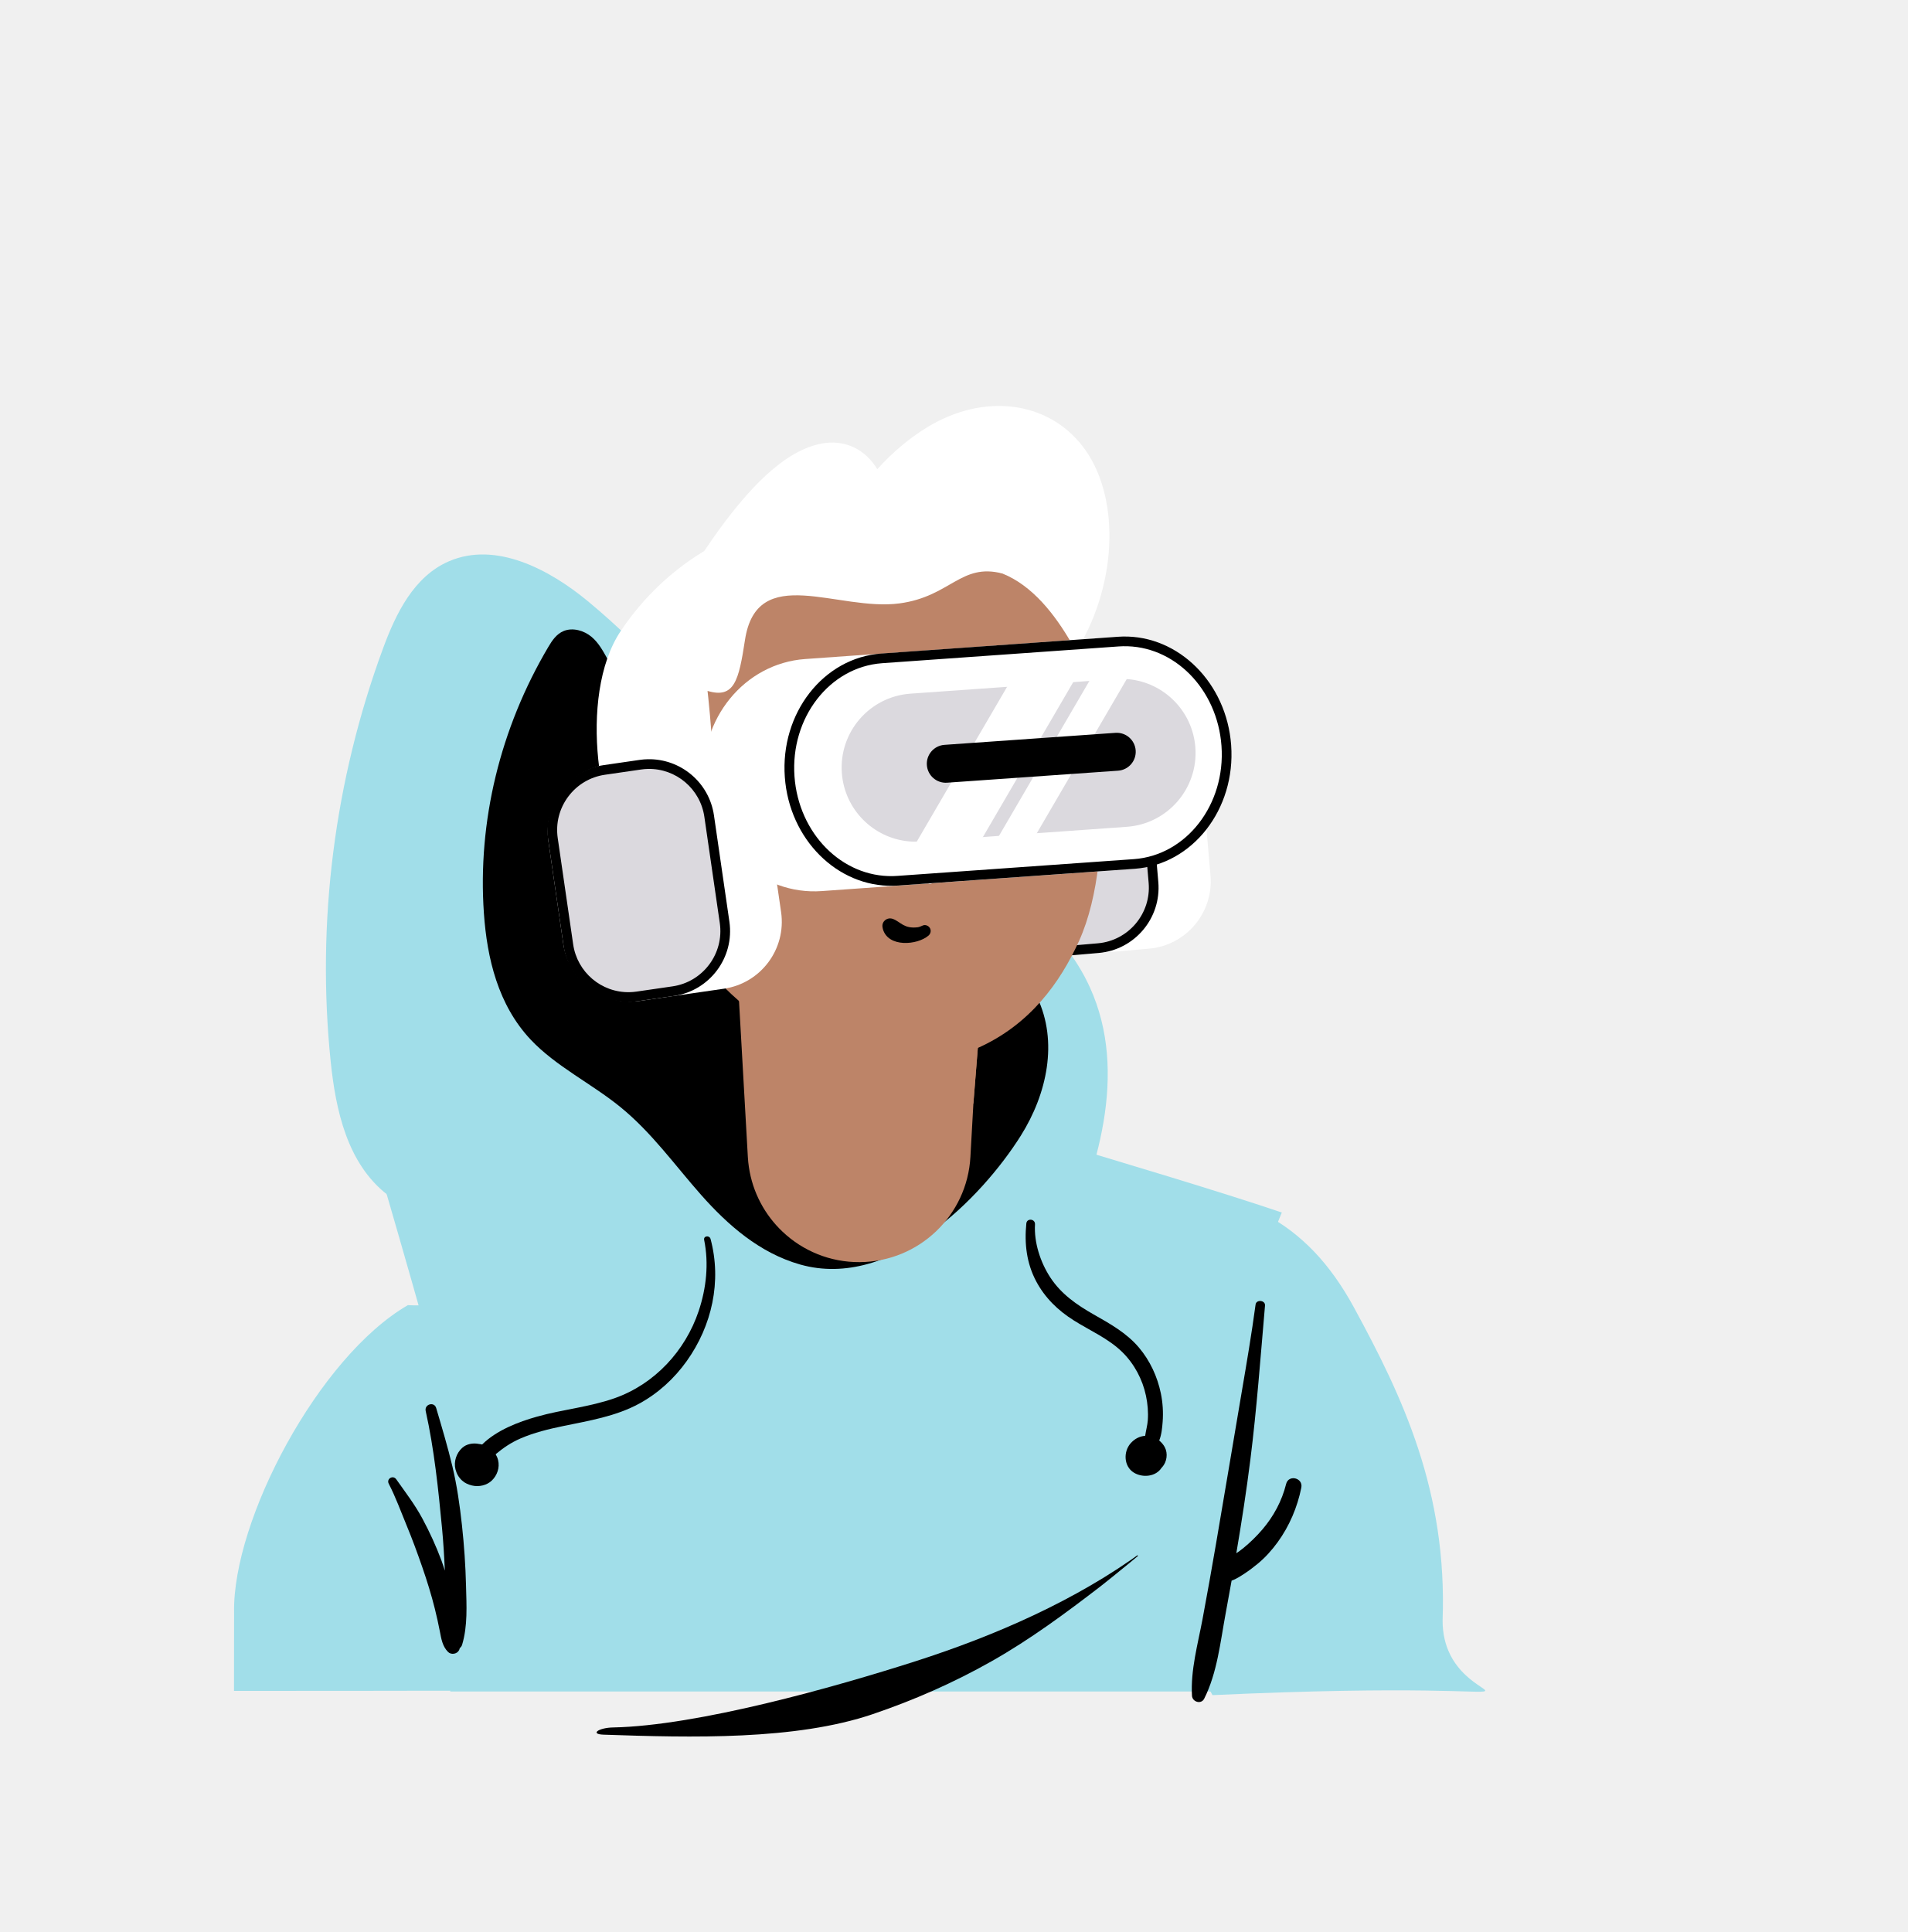
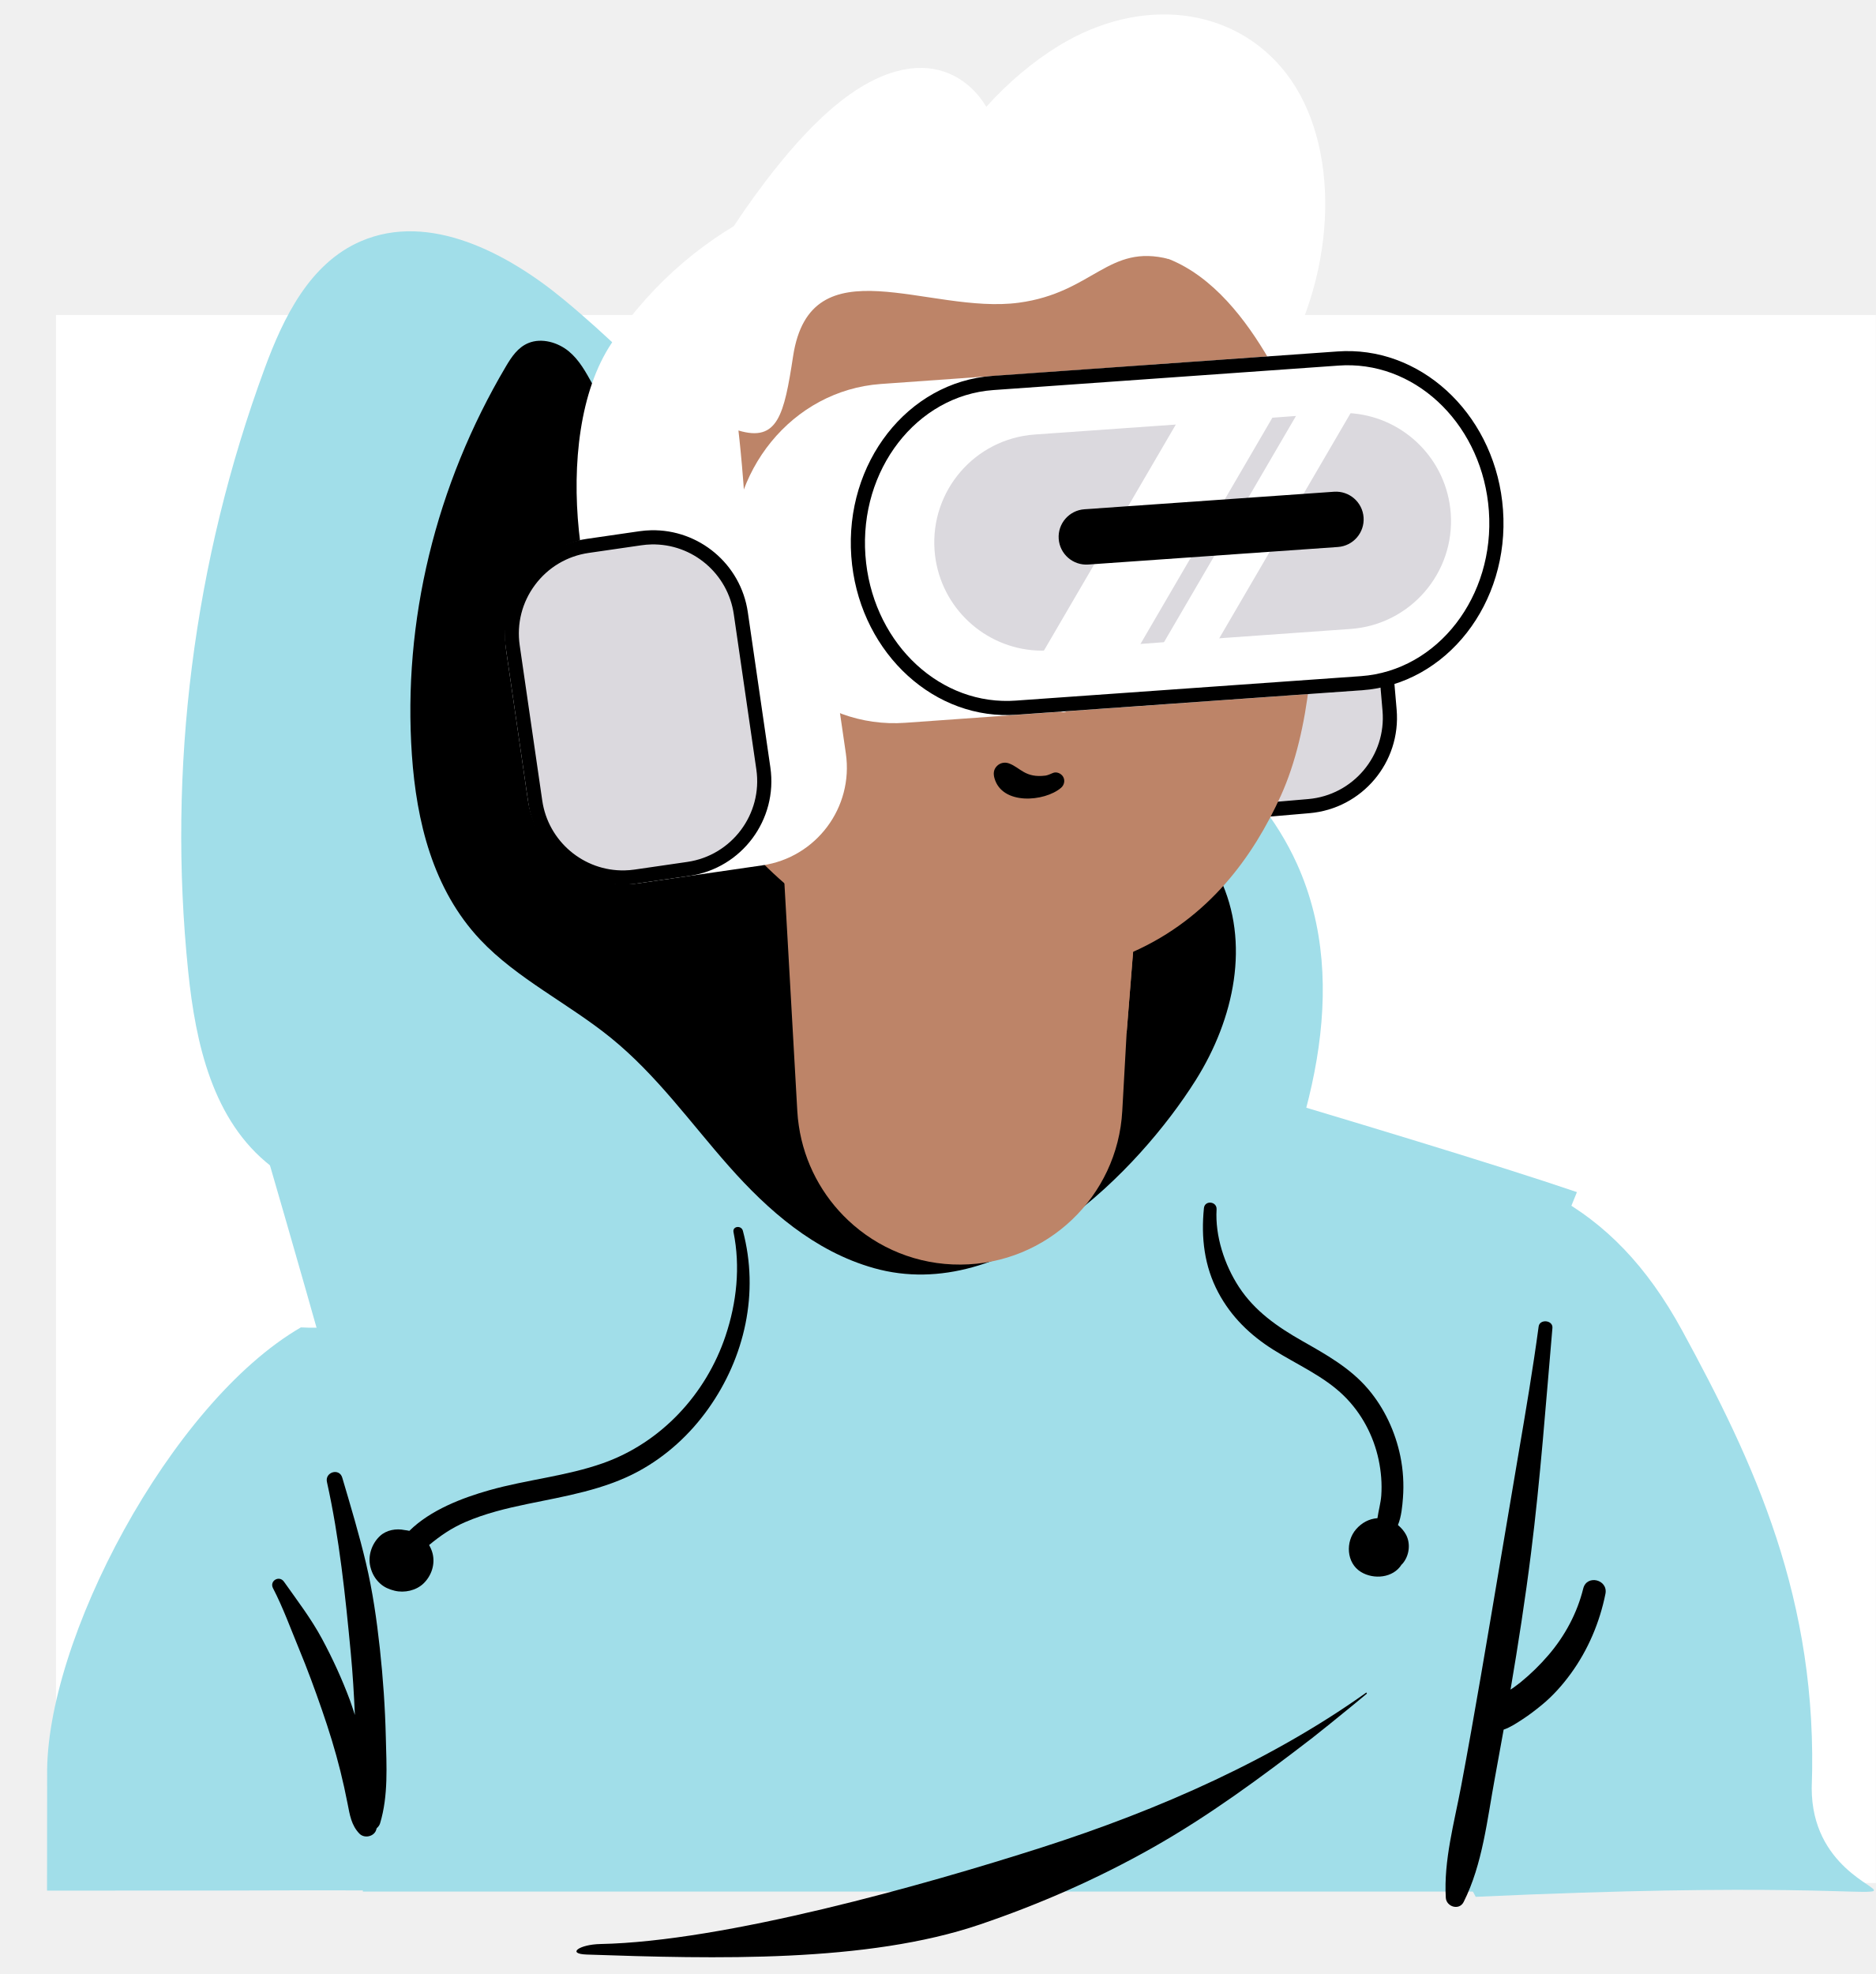
- <svg xmlns="http://www.w3.org/2000/svg" width="398" height="403" viewBox="0 0 398 403" fill="none">
-   <path d="M220.823 262.015C229.073 244.297 235.39 223.707 227.369 206.001C221.651 193.379 209.526 184.489 196.947 177.798C184.367 171.108 170.792 166 159.12 157.956C145.604 148.645 135.23 135.813 122.626 125.405C114.573 118.755 103.44 112.871 93.673 117.069C86.323 120.228 82.577 127.994 79.902 135.249C69.75 162.792 65.993 192.425 68.978 221.398C70.034 231.647 72.46 242.737 80.811 249.213C87.262 254.215 95.949 255.437 104.031 257.346C122.58 261.728 139.888 270.689 153.822 283.123L220.823 262.015Z" fill="#A1DEE9" />
-   <path d="M178.973 226.254C178.973 226.254 133.141 234.626 80.374 248.111C80.374 248.111 97.604 307.193 97.706 311.944C97.808 316.695 93.92 352.838 93.92 352.838C93.92 352.838 191.92 352.838 260.92 352.838C260.92 352.838 244.145 314.311 244.837 310.359C245.529 306.407 267.379 252.919 267.379 252.919C244.659 245.166 178.973 226.254 178.973 226.254Z" fill="#A1DEE9" />
-   <path d="M48.828 336.374C48.481 317.152 66.408 283.068 85.078 272.244C107.611 273.488 134.377 249.904 134.377 249.904C158.279 234.47 175.705 242.81 196.576 252.799L196.746 252.88L150.509 352.659L97.237 352.683C97.237 352.683 87.276 352.645 74.812 352.694L48.812 352.706L48.828 336.374Z" fill="#A1DEE9" />
-   <path d="M238.621 323.447C224.49 333.827 207.558 341.208 190.921 346.541C174.108 351.93 145.546 359.985 127.865 360.335C124.853 360.394 122.989 361.739 125.92 361.838C144.267 362.466 165.92 363.033 182.064 357.553C190.632 354.644 198.937 350.997 206.814 346.541C214.869 341.983 222.248 336.528 229.572 330.893C231.322 329.55 240.432 322.119 238.621 323.447Z" fill="black" />
-   <path d="M212.916 236.928C218.435 228.156 220.748 217.272 216.36 208.062C213.009 201.029 206.171 195.722 198.762 191.8C191.353 187.879 183.237 185.115 175.584 181.579C154.58 171.874 137.215 156.191 126.704 137.429C125.777 135.777 124.87 134.06 123.345 132.802C121.821 131.543 119.496 130.844 117.592 131.62C116.069 132.242 115.162 133.623 114.384 134.937C104.316 151.947 99.611 171.382 100.939 190.49C101.592 199.886 103.896 209.623 110.69 216.85C115.922 222.413 123.338 225.99 129.366 230.884C135.95 236.23 140.745 243.031 146.255 249.252C151.764 255.473 158.412 261.371 166.943 263.777C185.966 269.136 204.8 249.823 212.916 236.928Z" fill="black" />
-   <path d="M239.659 197.884L222.026 199.402C214.264 200.071 207.429 194.32 206.762 186.558L204.914 165.092C204.245 157.33 209.996 150.495 217.758 149.828L235.391 148.31C243.153 147.641 249.989 153.392 250.655 161.154L252.503 182.62C253.172 190.382 247.421 197.215 239.659 197.884Z" fill="white" />
-   <path d="M220.682 198.474C214.034 198.617 208.379 193.532 207.807 186.898L205.884 164.573C205.595 161.204 206.632 157.923 208.813 155.334C210.992 152.745 214.046 151.161 217.416 150.87L224.99 150.217C225.267 150.193 225.542 150.179 225.815 150.173C232.465 150.03 238.12 155.115 238.692 161.749L240.613 184.071C241.212 191.029 236.041 197.176 229.083 197.775L221.509 198.428C221.234 198.454 220.957 198.468 220.682 198.474Z" fill="#DBD9DE" />
-   <path d="M225.839 151.187C231.957 151.055 237.16 155.734 237.684 161.838L239.605 184.16C240.155 190.56 235.397 196.216 228.994 196.769L221.42 197.422C221.166 197.443 220.911 197.457 220.658 197.462C214.542 197.594 209.337 192.915 208.813 186.811L206.892 164.485C206.625 161.384 207.583 158.366 209.586 155.985C211.589 153.604 214.401 152.145 217.503 151.878L225.077 151.225C225.331 151.206 225.586 151.192 225.839 151.187ZM225.793 149.164C225.498 149.17 225.201 149.187 224.902 149.211L217.328 149.864C209.802 150.511 204.229 157.136 204.876 164.66L206.797 186.986C207.418 194.213 213.552 199.639 220.702 199.485C220.997 199.479 221.296 199.462 221.595 199.438L229.169 198.785C236.695 198.138 242.268 191.513 241.621 183.987L239.7 161.665C239.079 154.438 232.945 149.01 225.793 149.164Z" fill="black" />
-   <path d="M206.183 190.531L204.725 208.969L203.963 218.6L203.048 230.172L202.425 241.308C201.761 253.566 191.644 263.201 179.339 263.271C173.155 263.317 167.476 260.919 163.274 256.955C159.579 253.478 156.998 248.771 156.216 243.443C156.114 242.755 156.034 242.046 155.998 241.334L154.157 208.805L152.278 175.502L171.966 180.985L206.183 190.531Z" fill="#BD8468" />
-   <path d="M205.054 205.222L203.046 230.177C177.055 238.151 160.21 225.428 157.236 210.52C167.664 208.167 201.116 203.094 205.054 205.222Z" fill="#BD8468" />
-   <path d="M225.839 93.097C218.461 83.557 205.114 81.951 193.334 89.171C189.662 91.422 186.145 94.382 183.002 97.87C180.653 93.986 176.752 91.849 172.212 92.402C164.373 93.358 157.084 101.149 151.432 108.557C147.204 114.099 143.542 120.106 140.081 126.264C140.155 128.463 140.41 130.609 140.65 132.759C163.336 122.413 187.706 115.592 207.44 125.647C212.525 128.237 216.998 131.894 220.695 136.646C221.84 138.117 223.876 136.911 224.919 135.158C233.28 121.094 233.569 103.092 225.839 93.097Z" fill="white" />
-   <path d="M228.777 161.898C228.4 130.803 223.747 122.796 216.563 115.717C205.114 104.434 153.651 95.608 129.497 131.599C120.311 145.284 125.148 173.638 132.512 179.331C139.877 185.026 228.777 161.898 228.777 161.898Z" fill="white" />
-   <path d="M223.396 133.97C220.107 128.307 215.447 122.179 209.12 119.641C193.031 113.134 170.481 115.966 158.147 124.724C140.314 137.371 130.361 160.714 135.696 180.256C135.743 180.472 135.812 180.663 135.858 180.856C138.862 191.201 145.457 201.234 154.155 208.805C159.032 213.076 164.604 216.578 170.539 218.927C178.255 221.974 186.642 223.087 195.057 221.418C198.32 220.767 201.273 219.819 203.963 218.598C214.809 213.774 221.149 204.973 225.101 196.243C233.412 177.834 229.168 143.847 223.396 133.97Z" fill="#BD8468" />
-   <path d="M140.067 167.132C135.131 164.348 128.457 163.929 124.078 167.526C120.43 170.521 119.117 175.555 118.986 180.274C118.817 186.36 120.336 192.593 123.893 197.535C127.448 202.478 133.15 205.992 139.233 206.273C145.315 206.553 151.59 203.305 154.321 197.862C159.561 187.419 148.939 172.137 140.067 167.132Z" fill="#BD8468" />
-   <path d="M146.415 189.379C144.858 186.626 142.587 184.193 139.825 182.621C138.557 181.902 137.256 181.282 135.857 180.861C134.459 180.439 132.981 180.297 131.55 180.014C130.619 179.83 130.123 181.332 131.06 181.644C131.682 181.849 132.246 182.072 132.798 182.428C133.352 182.783 133.865 183.201 134.391 183.594C134.928 183.996 135.457 184.415 135.979 184.841C136.23 185.046 136.481 185.256 136.717 185.479C136.95 185.699 137.32 185.96 137.474 186.24C137.42 186.183 137.366 186.123 137.313 186.065C137.391 186.151 137.468 186.236 137.545 186.322C137.742 186.54 137.939 186.758 138.146 186.966C138.272 187.095 138.398 187.22 138.522 187.349C138.541 187.369 138.535 187.359 138.551 187.375C139.052 187.803 139.471 188.454 139.857 188.98C140.664 190.082 141.439 191.207 142.082 192.416C142.382 192.98 143.225 193.413 143.824 193.51C144.452 193.611 145.256 193.461 145.77 193.065C146.992 192.122 147.147 190.671 146.415 189.379Z" fill="white" />
-   <path d="M222.744 144.042C228.837 153.608 202.998 151.789 205.042 144.508C206.574 139.05 220.192 140.037 222.744 144.042Z" fill="white" />
-   <path d="M156.952 146.063C156.955 140.951 169.32 139.73 172.497 141.475C181.411 146.372 156.947 155.921 156.952 146.063Z" fill="white" />
-   <path d="M184.528 192.039C184.984 191.584 185.649 191.455 186.255 191.68C187.889 192.289 188.535 193.789 191.471 193.416C191.712 193.387 192.243 193.169 192.464 193.063C193.013 192.8 193.697 193.097 193.981 193.595C194.28 194.121 194.134 194.774 193.665 195.173C191.317 197.162 185.248 197.679 184.162 193.778C183.985 193.136 184.028 192.536 184.528 192.039Z" fill="black" />
-   <path d="M192.07 170.6C191.39 165.903 190.926 161.153 190.502 156.425C190.43 155.625 191.695 155.442 191.888 156.216C193.19 161.438 194.39 166.689 195.406 171.972C195.865 174.358 196.472 176.817 196.623 179.248C196.744 181.199 196.193 183.15 194.482 184.219C193.675 184.722 192.855 183.784 193.211 183.001C194.003 181.264 193.402 179.087 193.09 177.302C192.702 175.078 192.393 172.838 192.07 170.6Z" fill="white" />
-   <path d="M132.779 164.985C140.067 167.132 139.678 173.417 145.622 174.827C151.361 176.189 147.589 144.117 147.589 144.117C153.2 145.8 154.112 141.914 155.399 133.501C157.89 117.215 174.781 127.591 187.645 125.861C198.287 124.43 200.42 117.361 209.128 119.635C192.205 107.193 156.308 110.375 142.288 131.17C128.269 151.964 132.779 164.985 132.779 164.985Z" fill="white" />
-   <path d="M237.88 246.338C258.656 248.723 272.26 254.044 282.428 272.723C292.595 291.402 301.92 311.072 300.92 338.071C300.92 360.571 340.42 349.572 252.921 353.592L228.475 307.942L237.88 246.338Z" fill="#A1DEE9" />
-   <path d="M250.84 337.767C251.825 332.534 252.748 327.292 253.654 322.045C255.477 311.475 257.219 300.892 259.026 290.318C260.061 284.262 261.087 278.205 261.909 272.117C262.059 271.004 263.976 271.198 263.877 272.328C262.942 283.067 262.161 293.815 260.816 304.515C259.999 311.029 258.991 317.518 257.893 323.992C258.075 323.869 258.258 323.749 258.438 323.62C258.743 323.401 259.201 323.047 259.316 322.953C260.772 321.77 262.116 320.452 263.336 319.027C265.662 316.308 267.41 313.068 268.278 309.552C268.784 307.505 271.863 308.258 271.45 310.312C270.629 314.398 268.966 318.319 266.515 321.69C265.304 323.355 263.93 324.896 262.333 326.204C261.47 326.911 260.586 327.59 259.652 328.201C258.813 328.749 257.875 329.378 256.909 329.707C256.499 332.011 256.083 334.315 255.655 336.617C254.561 342.507 253.908 348.937 251.192 354.332C250.561 355.587 248.721 355.017 248.645 353.717C248.332 348.387 249.859 342.982 250.84 337.767Z" fill="black" />
-   <path d="M171.427 185.872L235.703 181.295C248.33 180.382 257.782 168.805 256.815 155.439C255.847 142.075 244.828 131.979 232.202 132.894L167.926 137.472C155.299 138.385 145.847 149.961 146.814 163.327C147.782 176.693 158.801 186.787 171.427 185.872Z" fill="white" />
-   <path d="M234.24 134.8C244.908 134.57 253.937 143.701 254.798 155.588C255.682 167.818 247.488 178.414 236.533 179.208L187.207 182.703C186.898 182.726 186.593 182.741 186.285 182.747C175.617 182.977 166.588 173.846 165.728 161.961C164.843 149.731 173.038 139.135 183.993 138.341L233.318 134.844C233.627 134.819 233.933 134.806 234.24 134.8ZM234.197 132.777C233.857 132.784 233.517 132.799 233.174 132.825L183.85 136.32C171.759 137.195 162.743 148.74 163.711 162.104C164.65 175.09 174.672 185.019 186.329 184.768C186.669 184.761 187.01 184.746 187.354 184.72L236.677 181.225C248.766 180.35 257.784 168.805 256.817 155.441C255.876 142.453 245.854 132.526 234.197 132.777Z" fill="black" />
-   <path d="M235.052 172.467L214.529 173.925L207.678 174.41L204.766 174.628L192.78 175.473L192.125 175.523C191.242 175.583 190.349 175.578 189.497 175.495C182.145 174.779 176.162 168.851 175.605 161.229C174.991 152.708 181.38 145.309 189.902 144.693L211.635 143.157L223.605 142.311L226.534 142.092L232.829 141.651C233.009 141.637 233.187 141.637 233.367 141.639C234.087 141.595 234.781 141.615 235.459 141.681C242.811 142.398 248.794 148.325 249.351 155.948C249.963 164.454 243.574 171.853 235.052 172.467Z" fill="#DBD9DE" />
-   <path d="M225.299 139.836L203.59 177.073L189.779 178.048L211.506 140.812L225.299 139.836Z" fill="white" />
-   <path d="M236.546 139.062L214.842 176.262L206.947 176.82L228.674 139.585L235.929 139.077C236.135 139.058 236.342 139.06 236.546 139.062Z" fill="white" />
-   <path d="M233.23 160.759L197.565 163.265C195.387 163.419 193.495 161.775 193.341 159.595C193.187 157.416 194.831 155.525 197.011 155.371L232.675 152.865C234.856 152.713 236.745 154.355 236.899 156.535C237.052 158.716 235.41 160.607 233.23 160.759Z" fill="black" />
-   <path d="M215.897 255.391C215.674 259.189 217.025 263.309 219.097 266.477C221.352 269.922 224.591 272.167 228.113 274.172C231.53 276.115 234.976 278.023 237.558 281.066C239.877 283.799 241.431 287.154 242.152 290.654C242.552 292.599 242.675 294.619 242.524 296.597C242.434 297.772 242.308 299.257 241.808 300.479C242.273 300.871 242.683 301.332 242.965 301.864C243.663 303.185 243.412 304.938 242.425 306.045C242.396 306.076 242.359 306.095 242.33 306.126C241.125 308.054 238.345 308.297 236.523 307.182C234.422 305.897 234.288 302.837 235.837 301.071C236.643 300.149 237.68 299.591 238.879 299.499C239.034 298.413 239.352 297.294 239.425 296.288C239.549 294.561 239.404 292.837 239.047 291.146C238.324 287.722 236.605 284.489 234.103 282.033C231.219 279.201 227.374 277.56 223.992 275.429C220.692 273.352 217.987 270.732 216.144 267.271C214.139 263.501 213.666 259.419 214.089 255.211C214.206 254.039 215.966 254.226 215.897 255.391Z" fill="black" />
-   <path d="M151.001 206.238L133.487 208.782C125.778 209.901 118.619 204.56 117.5 196.85L114.403 175.529C113.284 167.819 118.625 160.661 126.335 159.542L143.849 156.997C151.558 155.878 158.717 161.22 159.836 168.93L162.934 190.251C164.052 197.959 158.711 205.117 151.001 206.238Z" fill="white" />
-   <path d="M129.565 168.77L132.529 168.34C137.578 167.606 142.263 171.104 142.997 176.153L144.734 188.116C145.468 193.164 141.97 197.85 136.922 198.584L133.958 199.014C128.909 199.748 124.223 196.25 123.489 191.202L121.751 179.239C121.019 174.19 124.517 169.502 129.565 168.77Z" fill="#DBD9DE" />
-   <path d="M131.349 207.972C124.976 208.109 119.48 203.448 118.561 197.131L115.34 174.956C114.337 168.045 119.141 161.606 126.052 160.604L133.574 159.511C134.099 159.435 134.622 159.393 135.138 159.382C141.511 159.245 147.009 163.906 147.928 170.225L151.147 192.398C152.15 199.309 147.345 205.748 140.435 206.752L132.913 207.845C132.39 207.917 131.865 207.961 131.349 207.972Z" fill="#DBD9DE" />
-   <path d="M135.161 160.392C141.024 160.266 146.082 164.555 146.925 170.369L150.146 192.541C151.07 198.899 146.647 204.823 140.29 205.747L132.768 206.84C132.289 206.909 131.804 206.95 131.325 206.96C125.462 207.086 120.405 202.797 119.561 196.986L116.34 174.811C115.894 171.732 116.672 168.661 118.533 166.168C120.394 163.673 123.116 162.053 126.195 161.607L133.717 160.514C134.197 160.443 134.682 160.402 135.161 160.392ZM135.118 158.369C134.56 158.381 133.996 158.427 133.429 158.508L125.907 159.601C118.433 160.687 113.253 167.625 114.339 175.099L117.56 197.274C118.562 204.18 124.565 209.128 131.37 208.981C131.929 208.969 132.492 208.923 133.059 208.84L140.582 207.747C148.055 206.661 153.235 199.721 152.15 192.247L148.929 170.074C147.926 163.17 141.924 158.223 135.118 158.369Z" fill="black" />
-   <path d="M95.01 306.471C94.609 304.883 95.203 303.123 96.394 302.029C97.315 301.181 98.688 300.943 99.914 301.2C100.137 301.216 100.355 301.268 100.574 301.312C103.582 298.328 108.164 296.588 111.996 295.506C117.346 293.993 122.964 293.503 128.219 291.65C136.542 288.714 142.957 281.786 145.743 273.466C147.335 268.715 147.888 263.579 146.884 258.639C146.707 257.769 148.005 257.622 148.223 258.445C150.575 267.27 148.523 276.519 143.247 283.911C140.64 287.563 137.281 290.639 133.334 292.787C128.428 295.457 122.829 296.356 117.427 297.474C114.41 298.1 111.416 298.826 108.578 300.051C106.573 300.915 104.954 302.043 103.395 303.338C103.613 303.724 103.794 304.131 103.901 304.572C104.278 306.12 103.72 307.745 102.59 308.832C101.539 309.842 99.867 310.206 98.469 309.864C97.712 309.68 96.989 309.377 96.407 308.846C95.686 308.191 95.246 307.413 95.01 306.471Z" fill="black" />
-   <path d="M97.212 330.791C97.111 326.563 96.818 322.345 96.362 318.141C95.915 314.04 95.329 309.913 94.372 305.896C93.393 301.786 92.183 297.756 90.987 293.705C90.57 292.289 88.486 292.911 88.8 294.329C90.575 302.314 91.433 310.61 92.205 318.747C92.485 321.696 92.662 324.657 92.792 327.617C92.555 326.914 92.345 326.202 92.085 325.507C90.96 322.493 89.628 319.583 88.106 316.752C86.537 313.833 84.559 311.264 82.658 308.57C81.983 307.617 80.554 308.458 81.095 309.503C82.535 312.281 83.616 315.286 84.813 318.177C86.002 321.044 87.075 323.967 88.089 326.899C89.084 329.772 89.984 332.669 90.718 335.62C91.103 337.173 91.449 338.734 91.754 340.302C92.058 341.866 92.283 343.373 93.44 344.565C94.098 345.243 95.349 345.04 95.77 344.199C95.838 344.062 95.859 343.922 95.913 343.783C96.129 343.6 96.309 343.372 96.394 343.087C97.586 339.13 97.311 334.888 97.212 330.791Z" fill="black" />
+ <svg xmlns="http://www.w3.org/2000/svg" width="268" height="282" viewBox="0 0 268 282" fill="none">
+   <rect width="260" height="224" transform="translate(8 45)" fill="white" />
+   <path d="M178.731 179.398C186.981 161.68 193.298 141.09 185.277 123.384C179.559 110.761 167.434 101.871 154.855 95.181C142.276 88.491 128.7 83.382 117.028 75.339C103.512 66.027 93.139 53.195 80.534 42.788C72.481 36.138 61.348 30.254 51.581 34.451C44.231 37.611 40.485 45.377 37.81 52.632C27.658 80.174 23.901 109.808 26.886 138.78C27.942 149.03 30.368 160.12 38.719 166.595C45.17 171.598 53.857 172.82 61.939 174.729C80.489 179.111 97.796 188.072 111.73 200.505L178.731 179.398Z" fill="#A1DEE9" />
+   <path d="M136.881 143.636C136.881 143.636 91.049 152.009 38.282 165.493C38.282 165.493 55.512 224.575 55.614 229.327C55.716 234.078 51.828 270.221 51.828 270.221C51.828 270.221 149.828 270.221 218.828 270.221C218.828 270.221 202.053 231.694 202.745 227.742C203.437 223.789 225.287 170.302 225.287 170.302C202.567 162.549 136.881 143.636 136.881 143.636Z" fill="#A1DEE9" />
+   <path d="M6.736 253.757C6.389 234.535 24.316 200.451 42.986 189.627C65.519 190.871 92.285 167.287 92.285 167.287C116.187 151.853 133.613 160.193 154.484 170.182L154.654 170.263L108.417 270.042L55.145 270.066C55.145 270.066 45.184 270.028 32.72 270.077L6.72 270.089L6.736 253.757Z" fill="#A1DEE9" />
+   <path d="M196.529 240.83C182.398 251.21 165.466 258.591 148.829 263.923C132.016 269.312 103.454 277.368 85.773 277.718C82.761 277.777 80.897 279.122 83.828 279.221C102.175 279.849 123.828 280.416 139.972 274.936C148.54 272.027 156.845 268.38 164.722 263.923C172.777 259.366 180.156 253.911 187.48 248.276C189.23 246.933 198.341 239.502 196.529 240.83Z" fill="black" />
+   <path d="M170.824 154.31C176.343 145.539 178.656 134.655 174.268 125.444C170.917 118.412 164.079 113.104 156.67 109.183C149.26 105.262 141.145 102.498 133.491 98.962C112.488 89.257 95.123 73.574 84.611 54.812C83.685 53.16 82.778 51.443 81.253 50.184C79.728 48.926 77.404 48.227 75.5 49.003C73.977 49.624 73.07 51.006 72.292 52.32C62.224 69.33 57.519 88.764 58.846 107.873C59.5 117.269 61.804 127.006 68.598 134.233C73.83 139.796 81.246 143.373 87.274 148.267C93.858 153.613 98.653 160.414 104.162 166.634C109.672 172.855 116.32 178.754 124.85 181.159C143.874 186.519 162.708 167.206 170.824 154.31Z" fill="black" />
+   <path d="M197.567 115.267L179.934 116.785C172.172 117.454 165.337 111.703 164.67 103.941L162.822 82.475C162.153 74.713 167.905 67.878 175.667 67.211L193.3 65.693C201.062 65.024 207.897 70.775 208.564 78.537L210.411 100.003C211.08 107.764 205.329 114.598 197.567 115.267Z" fill="white" />
+   <path d="M178.59 115.857C171.942 115.999 166.287 110.915 165.716 104.281L163.793 81.956C163.504 78.587 164.54 75.306 166.721 72.716C168.9 70.127 171.955 68.544 175.324 68.253L182.899 67.6C183.175 67.576 183.45 67.562 183.723 67.556C190.373 67.413 196.028 72.498 196.6 79.132L198.521 101.454C199.12 108.412 193.949 114.559 186.991 115.158L179.417 115.81C179.142 115.837 178.865 115.851 178.59 115.857Z" fill="#DBD9DE" />
+   <path d="M183.747 68.57C189.865 68.438 195.068 73.117 195.592 79.22L197.513 101.543C198.063 107.943 193.305 113.599 186.902 114.152L179.328 114.804C179.074 114.826 178.819 114.84 178.566 114.845C172.45 114.976 167.245 110.297 166.721 104.194L164.8 81.868C164.533 78.767 165.491 75.749 167.494 73.368C169.497 70.987 172.309 69.528 175.411 69.261L182.985 68.608C183.239 68.588 183.494 68.575 183.747 68.57ZM183.701 66.546C183.406 66.553 183.109 66.569 182.81 66.594L175.236 67.247C167.71 67.894 162.137 74.519 162.784 82.043L164.705 104.369C165.326 111.596 171.46 117.022 178.61 116.868C178.905 116.862 179.204 116.845 179.503 116.821L187.077 116.168C194.603 115.52 200.176 108.895 199.529 101.37L197.608 79.048C196.987 71.821 190.853 66.393 183.701 66.546Z" fill="black" />
+   <path d="M164.091 107.914L162.633 126.352L161.87 135.983L160.955 147.555L160.333 158.691C159.669 170.948 149.551 180.584 137.247 180.654C131.062 180.7 125.384 178.302 121.182 174.338C117.486 170.861 114.906 166.154 114.123 160.826C114.021 160.138 113.941 159.429 113.906 158.717L112.065 126.188L110.186 92.885L129.874 98.368L164.091 107.914Z" fill="#BD8468" />
+   <path d="M162.961 122.605L160.953 147.56C134.962 155.534 118.118 142.811 115.144 127.903C125.572 125.55 159.023 120.477 162.961 122.605Z" fill="#BD8468" />
+   <path d="M183.747 10.48C176.368 0.94 163.022 -0.666 151.241 6.554C147.57 8.805 144.053 11.765 140.909 15.253C138.561 11.369 134.659 9.232 130.119 9.785C122.28 10.741 114.991 18.532 109.34 25.94C105.111 31.482 101.449 37.489 97.989 43.648C98.062 45.846 98.317 47.992 98.558 50.142C121.243 39.796 145.614 32.975 165.348 43.03C170.433 45.62 174.906 49.277 178.602 54.029C179.747 55.5 181.784 54.294 182.827 52.541C191.188 38.477 191.477 20.475 183.747 10.48Z" fill="white" />
+   <path d="M186.685 79.281C186.308 48.185 181.654 40.179 174.471 33.1C163.021 21.817 111.559 12.991 87.404 48.981C78.218 62.667 83.056 91.021 90.42 96.714C97.784 102.409 186.685 79.281 186.685 79.281Z" fill="white" />
+   <path d="M181.304 51.353C178.014 45.69 173.355 39.562 167.028 37.024C150.939 30.517 128.389 33.349 116.055 42.107C98.222 54.754 88.269 78.097 93.603 97.639C93.651 97.855 93.719 98.046 93.766 98.239C96.77 108.584 103.365 118.617 112.063 126.188C116.94 130.459 122.512 133.961 128.446 136.31C136.163 139.357 144.55 140.47 152.964 138.801C156.227 138.15 159.18 137.202 161.87 135.981C172.717 131.157 179.057 122.356 183.008 113.626C191.32 95.217 187.076 61.23 181.304 51.353Z" fill="#BD8468" />
+   <path d="M97.975 84.515C93.039 81.731 86.365 81.312 81.985 84.909C78.338 87.904 77.025 92.938 76.894 97.657C76.725 103.743 78.243 109.976 81.8 114.918C85.356 119.861 91.058 123.375 97.14 123.656C103.222 123.936 109.498 120.688 112.229 115.245C117.469 104.802 106.846 89.52 97.975 84.515Z" fill="#BD8468" />
+   <path d="M104.323 106.763C102.766 104.009 100.495 101.576 97.733 100.004C96.465 99.285 95.164 98.665 93.764 98.244C92.367 97.822 90.888 97.68 89.457 97.397C88.526 97.213 88.03 98.715 88.968 99.027C89.59 99.232 90.153 99.455 90.705 99.811C91.26 100.166 91.772 100.584 92.299 100.977C92.836 101.379 93.365 101.798 93.886 102.224C94.138 102.429 94.389 102.639 94.625 102.862C94.858 103.082 95.228 103.343 95.382 103.623C95.328 103.566 95.274 103.506 95.22 103.449C95.299 103.534 95.376 103.619 95.453 103.705C95.65 103.923 95.846 104.141 96.053 104.349C96.18 104.478 96.306 104.603 96.43 104.732C96.449 104.752 96.442 104.742 96.459 104.758C96.96 105.186 97.379 105.837 97.764 106.363C98.571 107.465 99.347 108.59 99.99 109.799C100.289 110.363 101.133 110.796 101.732 110.893C102.359 110.994 103.164 110.844 103.677 110.448C104.9 109.505 105.055 108.054 104.323 106.763Z" fill="white" />
+   <path d="M180.652 61.425C186.745 70.991 160.906 69.172 162.949 61.89C164.482 56.433 178.1 57.42 180.652 61.425Z" fill="white" />
+   <path d="M114.86 63.446C114.863 58.334 127.228 57.112 130.405 58.858C139.318 63.755 114.855 73.303 114.86 63.446Z" fill="white" />
+   <path d="M142.435 109.422C142.891 108.967 143.556 108.838 144.162 109.063C145.797 109.672 146.442 111.172 149.379 110.799C149.619 110.77 150.151 110.552 150.371 110.446C150.92 110.183 151.605 110.48 151.889 110.978C152.187 111.504 152.042 112.157 151.573 112.556C149.225 114.545 143.156 115.062 142.07 111.161C141.892 110.519 141.936 109.919 142.435 109.422Z" fill="black" />
+   <path d="M149.978 87.984C149.298 83.286 148.833 78.536 148.41 73.808C148.338 73.009 149.603 72.826 149.796 73.599C151.098 78.821 152.298 84.072 153.314 89.355C153.773 91.742 154.38 94.2 154.531 96.632C154.652 98.582 154.101 100.533 152.39 101.602C151.583 102.105 150.763 101.167 151.119 100.385C151.911 98.647 151.31 96.47 150.998 94.685C150.61 92.461 150.301 90.221 149.978 87.984Z" fill="white" />
+   <path d="M90.687 82.368C97.975 84.515 97.585 90.799 103.53 92.21C109.269 93.572 105.497 61.5 105.497 61.5C111.108 63.182 112.02 59.297 113.306 50.884C115.798 34.597 132.689 44.974 145.553 43.244C156.195 41.813 158.328 34.744 167.036 37.018C150.113 24.576 114.216 27.758 100.195 48.553C86.177 69.347 90.687 82.368 90.687 82.368Z" fill="white" />
+   <path d="M195.788 163.721C216.564 166.106 230.168 171.427 240.336 190.106C250.503 208.785 259.828 228.454 258.828 255.454C258.828 277.954 298.328 266.955 210.829 270.975L186.383 225.325L195.788 163.721Z" fill="#A1DEE9" />
+   <path d="M208.748 255.15C209.733 249.917 210.656 244.675 211.562 239.428C213.385 228.858 215.127 218.275 216.934 207.701C217.969 201.645 218.995 195.587 219.817 189.5C219.967 188.387 221.884 188.581 221.785 189.71C220.85 200.45 220.069 211.198 218.724 221.898C217.907 228.412 216.899 234.901 215.801 241.375C215.983 241.252 216.166 241.132 216.346 241.003C216.651 240.784 217.109 240.43 217.224 240.336C218.68 239.153 220.024 237.835 221.244 236.41C223.57 233.691 225.318 230.451 226.186 226.935C226.692 224.888 229.771 225.641 229.358 227.695C228.537 231.78 226.874 235.702 224.423 239.072C223.212 240.738 221.838 242.279 220.241 243.587C219.378 244.294 218.494 244.972 217.559 245.584C216.721 246.132 215.783 246.761 214.817 247.09C214.407 249.394 213.991 251.698 213.563 254C212.469 259.889 211.816 266.32 209.1 271.715C208.469 272.97 206.629 272.4 206.553 271.1C206.24 265.77 207.767 260.365 208.748 255.15Z" fill="black" />
+   <path d="M129.335 103.255L193.611 98.677C206.238 97.764 215.69 86.188 214.723 72.822C213.755 59.458 202.736 49.362 190.11 50.277L125.834 54.855C113.207 55.768 103.755 67.344 104.722 80.71C105.69 94.076 116.709 104.17 129.335 103.255Z" fill="white" />
+   <path d="M192.148 52.182C202.816 51.953 211.845 61.084 212.706 72.971C213.59 85.201 205.396 95.797 194.441 96.591L145.115 100.086C144.806 100.109 144.501 100.124 144.193 100.13C133.526 100.36 124.497 91.229 123.636 79.344C122.752 67.114 130.946 56.518 141.901 55.724L191.226 52.227C191.536 52.202 191.841 52.189 192.148 52.182ZM192.105 50.16C191.765 50.167 191.425 50.182 191.082 50.208L141.758 53.703C129.668 54.578 120.652 66.123 121.619 79.487C122.558 92.473 132.58 102.402 144.237 102.151C144.577 102.144 144.918 102.129 145.262 102.103L194.585 98.608C206.674 97.733 215.692 86.188 214.725 72.824C213.784 59.836 203.762 49.909 192.105 50.16Z" fill="black" />
+   <path d="M192.96 89.85L172.437 91.308L165.586 91.793L162.674 92.011L150.688 92.856L150.033 92.906C149.15 92.966 148.257 92.961 147.406 92.878C140.053 92.161 134.07 86.234 133.514 78.611C132.899 70.091 139.288 62.692 147.81 62.075L169.544 60.54L181.514 59.693L184.442 59.475L190.737 59.034C190.917 59.02 191.095 59.02 191.275 59.022C191.995 58.978 192.69 58.998 193.367 59.064C200.72 59.781 206.702 65.708 207.259 73.331C207.871 81.837 201.482 89.236 192.96 89.85Z" fill="#DBD9DE" />
+   <path d="M183.207 57.218L161.498 94.456L147.687 95.43L169.414 58.195L183.207 57.218Z" fill="white" />
+   <path d="M194.454 56.444L172.751 93.645L164.855 94.203L186.582 56.968L193.837 56.459C194.043 56.441 194.25 56.443 194.454 56.444Z" fill="white" />
+   <path d="M191.138 78.142L155.474 80.647C153.295 80.802 151.404 79.158 151.25 76.978C151.095 74.799 152.739 72.908 154.919 72.753L190.584 70.248C192.764 70.096 194.654 71.737 194.808 73.918C194.96 76.099 193.318 77.99 191.138 78.142Z" fill="black" />
+   <path d="M173.805 172.774C173.582 176.572 174.933 180.692 177.005 183.86C179.259 187.305 182.499 189.549 186.021 191.554C189.438 193.498 192.884 195.406 195.466 198.449C197.785 201.182 199.339 204.536 200.06 208.037C200.459 209.982 200.582 212.002 200.432 213.98C200.342 215.155 200.216 216.639 199.716 217.862C200.181 218.254 200.591 218.715 200.873 219.247C201.571 220.568 201.32 222.321 200.333 223.427C200.304 223.459 200.267 223.477 200.238 223.509C199.033 225.437 196.252 225.68 194.431 224.565C192.33 223.28 192.196 220.22 193.744 218.454C194.551 217.532 195.588 216.974 196.787 216.882C196.942 215.795 197.26 214.676 197.333 213.67C197.456 211.944 197.311 210.219 196.955 208.529C196.232 205.105 194.513 201.871 192.011 199.416C189.127 196.583 185.281 194.942 181.9 192.811C178.6 190.735 175.895 188.114 174.052 184.654C172.046 180.884 171.574 176.801 171.997 172.594C172.114 171.422 173.874 171.609 173.805 172.774Z" fill="black" />
+   <path d="M108.909 123.621L91.395 126.165C83.686 127.284 76.527 121.943 75.408 114.233L72.311 92.911C71.192 85.202 76.533 78.043 84.243 76.924L101.757 74.38C109.466 73.261 116.625 78.602 117.744 86.312L120.841 107.634C121.96 115.341 116.619 122.5 108.909 123.621Z" fill="white" />
+   <path d="M87.473 86.153L90.437 85.723C95.485 84.989 100.171 88.487 100.905 93.535L102.642 105.499C103.376 110.547 99.878 115.233 94.829 115.967L91.865 116.397C86.817 117.131 82.131 113.633 81.397 108.584L79.658 96.621C78.926 91.573 82.424 86.885 87.473 86.153Z" fill="#DBD9DE" />
+   <path d="M89.257 125.354C82.884 125.491 77.388 120.831 76.469 114.513L73.248 92.338C72.245 85.427 77.049 78.989 83.96 77.986L91.482 76.894C92.007 76.818 92.53 76.776 93.046 76.765C99.419 76.628 104.917 81.288 105.836 87.608L109.055 109.781C110.058 116.692 105.253 123.13 98.343 124.135L90.821 125.228C90.298 125.299 89.773 125.343 89.257 125.354Z" fill="#DBD9DE" />
+   <path d="M93.069 77.775C98.932 77.649 103.99 81.938 104.833 87.751L108.054 109.924C108.978 116.282 104.555 122.206 98.198 123.13L90.675 124.223C90.197 124.292 89.712 124.333 89.233 124.343C83.37 124.469 78.313 120.179 77.469 114.368L74.248 92.194C73.802 89.114 74.579 86.043 76.441 83.55C78.302 81.055 81.024 79.436 84.103 78.989L91.625 77.897C92.105 77.826 92.59 77.785 93.069 77.775ZM93.026 75.751C92.468 75.763 91.904 75.81 91.337 75.891L83.815 76.984C76.341 78.069 71.161 85.008 72.247 92.481L75.468 114.656C76.47 121.563 82.473 126.51 89.278 126.364C89.837 126.352 90.4 126.305 90.967 126.222L98.49 125.13C105.963 124.044 111.143 117.104 110.058 109.63L106.837 87.457C105.834 80.552 99.832 75.605 93.026 75.751Z" fill="black" />
+   <path d="M52.918 223.854C52.517 222.266 53.111 220.506 54.302 219.412C55.223 218.564 56.596 218.326 57.822 218.583C58.045 218.599 58.263 218.651 58.482 218.694C61.49 215.711 66.072 213.971 69.904 212.889C75.254 211.375 80.872 210.886 86.127 209.033C94.45 206.097 100.865 199.168 103.651 190.849C105.243 186.098 105.797 180.962 104.792 176.022C104.615 175.152 105.913 175.004 106.131 175.828C108.483 184.652 106.431 193.902 101.155 201.294C98.548 204.946 95.189 208.022 91.242 210.169C86.337 212.839 80.737 213.739 75.335 214.857C72.318 215.482 69.324 216.209 66.486 217.433C64.481 218.298 62.862 219.426 61.303 220.721C61.522 221.107 61.702 221.513 61.809 221.954C62.186 223.503 61.628 225.128 60.498 226.215C59.447 227.225 57.775 227.589 56.377 227.247C55.62 227.063 54.897 226.76 54.315 226.228C53.594 225.574 53.154 224.796 52.918 223.854Z" fill="black" />
+   <path d="M55.12 248.174C55.019 243.946 54.726 239.728 54.27 235.524C53.823 231.423 53.236 227.296 52.28 223.279C51.301 219.169 50.091 215.139 48.895 211.088C48.478 209.672 46.394 210.294 46.708 211.712C48.483 219.697 49.341 227.993 50.113 236.129C50.393 239.078 50.57 242.04 50.7 245C50.463 244.297 50.253 243.585 49.993 242.89C48.868 239.876 47.536 236.966 46.014 234.135C44.445 231.215 42.467 228.647 40.566 225.953C39.891 225 38.462 225.841 39.003 226.885C40.443 229.664 41.524 232.669 42.721 235.559C43.91 238.426 44.983 241.35 45.997 244.281C46.992 247.154 47.892 250.052 48.626 253.003C49.011 254.555 49.357 256.117 49.661 257.685C49.966 259.249 50.191 260.756 51.348 261.948C52.006 262.626 53.257 262.423 53.678 261.582C53.746 261.445 53.767 261.305 53.821 261.166C54.038 260.983 54.217 260.754 54.302 260.469C55.494 256.513 55.218 252.27 55.12 248.174Z" fill="black" />
</svg>
